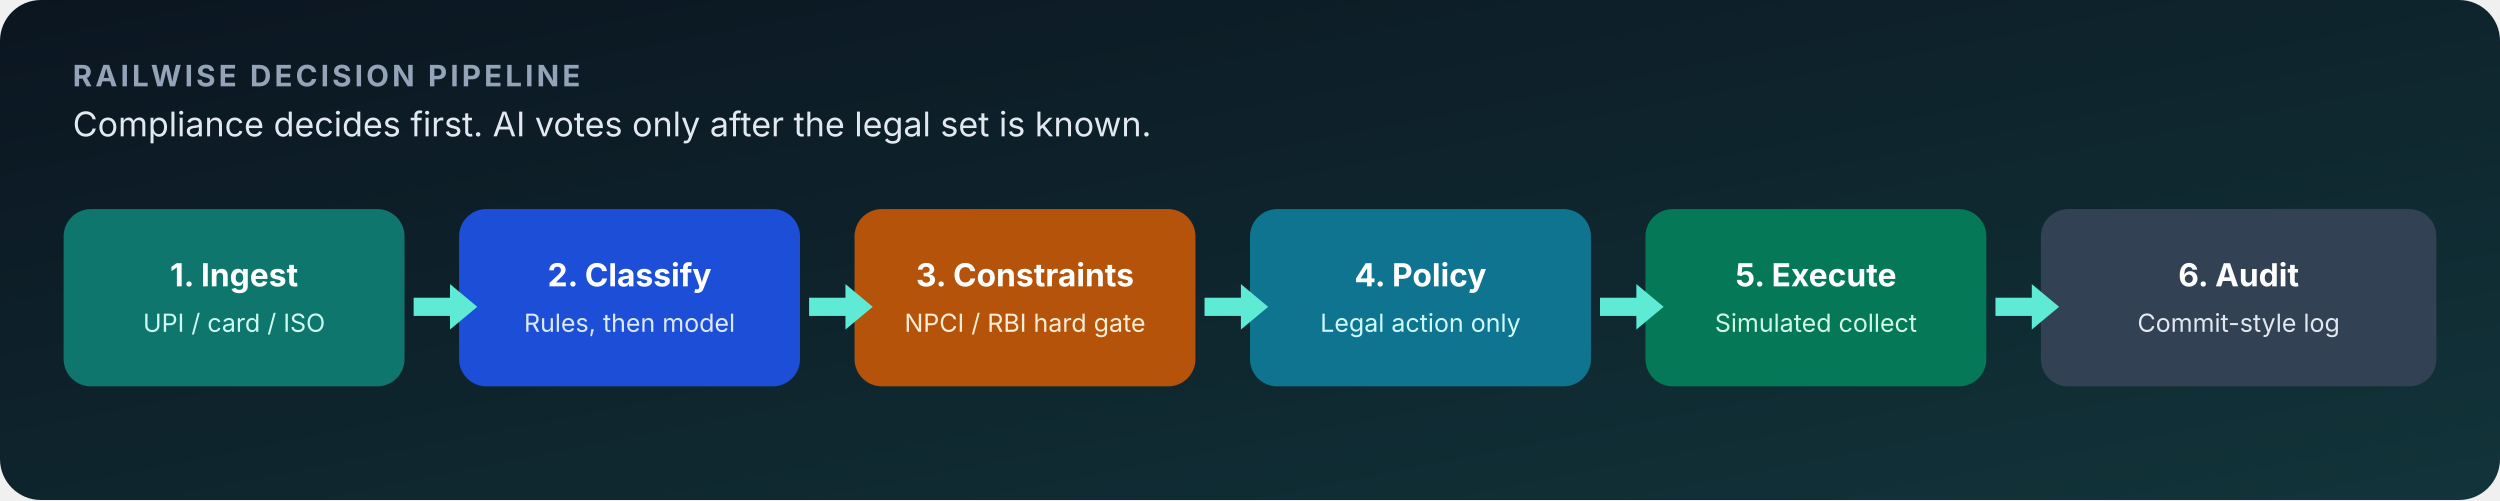
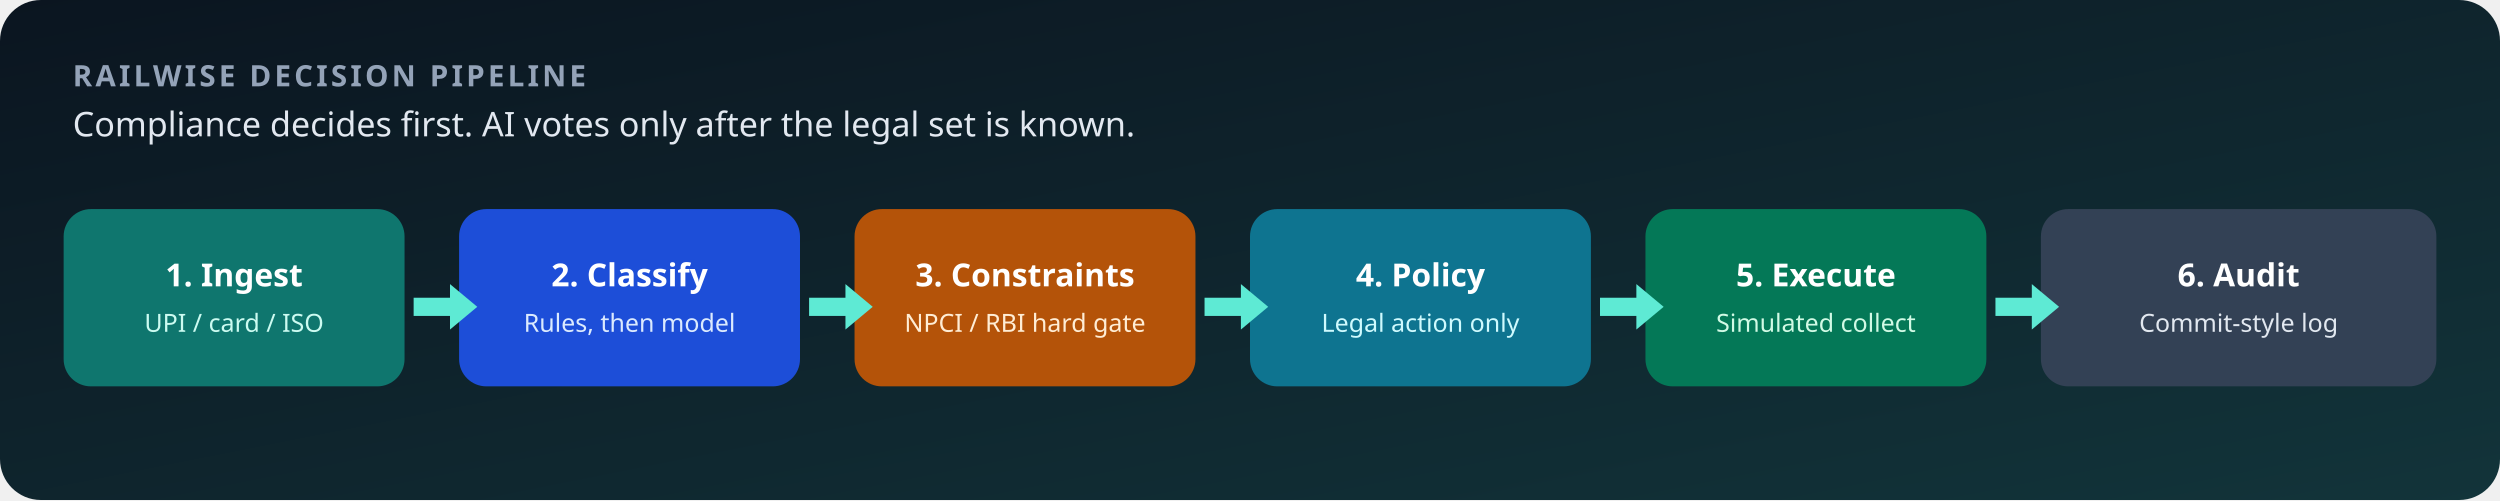
<svg xmlns="http://www.w3.org/2000/svg" viewBox="0 0 1100 220" role="img" aria-label="Railwise decision pipeline">
  <defs>
    <linearGradient id="bg" x1="0" y1="0" x2="1" y2="1">
      <stop offset="0%" stop-color="#0b1520" />
      <stop offset="100%" stop-color="#12343a" />
    </linearGradient>
  </defs>
  <rect width="1100" height="220" rx="18" fill="url(#bg)" />
-   <text x="32" y="38" fill="#94a3b8" font-family="Inter, system-ui, sans-serif" font-size="13" font-weight="700" letter-spacing="1.4">RAILWISE DECISION PIPELINE</text>
-   <text x="32" y="60" fill="#e2e8f0" font-family="Inter, system-ui, sans-serif" font-size="15">Compliance decides first. AI votes only after the legal set is known.</text>
-   <g font-family="Inter, system-ui, sans-serif" text-anchor="middle">
+   <text x="32" y="38" fill="#94a3b8" font-family="ui-sans-serif, system-ui, sans-serif" font-size="13" font-weight="700" letter-spacing="1.4">RAILWISE DECISION PIPELINE</text>
+   <text x="32" y="60" fill="#e2e8f0" font-family="ui-sans-serif, system-ui, sans-serif" font-size="15">Compliance decides first. AI votes only after the legal set is known.</text>
+   <g font-family="ui-sans-serif, system-ui, sans-serif" text-anchor="middle">
    <rect x="28" y="92" width="150" height="78" rx="12" fill="#0f766e" />
-     <text x="103" y="126" fill="#fff" font-size="14" font-weight="700">1. Ingest</text>
+     <text x="103" y="126" fill="#ffffff" font-size="14" font-weight="700">1. Ingest</text>
    <text x="103" y="146" fill="#ccfbf1" font-size="11">UPI / card / ISO</text>
    <rect x="202" y="92" width="150" height="78" rx="12" fill="#1d4ed8" />
-     <text x="277" y="126" fill="#fff" font-size="14" font-weight="700">2. Classify</text>
+     <text x="277" y="126" fill="#ffffff" font-size="14" font-weight="700">2. Classify</text>
    <text x="277" y="146" fill="#dbeafe" font-size="11">Rules, then model</text>
    <rect x="376" y="92" width="150" height="78" rx="12" fill="#b45309" />
-     <text x="451" y="126" fill="#fff" font-size="14" font-weight="700">3. Constraints</text>
+     <text x="451" y="126" fill="#ffffff" font-size="14" font-weight="700">3. Constraints</text>
    <text x="451" y="146" fill="#ffedd5" font-size="11">NPCI / RBI hard gate</text>
    <rect x="550" y="92" width="150" height="78" rx="12" fill="#0e7490" />
-     <text x="625" y="126" fill="#fff" font-size="14" font-weight="700">4. Policy</text>
+     <text x="625" y="126" fill="#ffffff" font-size="14" font-weight="700">4. Policy</text>
    <text x="625" y="146" fill="#cffafe" font-size="11">Legal action only</text>
    <rect x="724" y="92" width="150" height="78" rx="12" fill="#047857" />
-     <text x="799" y="126" fill="#fff" font-size="14" font-weight="700">5. Execute</text>
+     <text x="799" y="126" fill="#ffffff" font-size="14" font-weight="700">5. Execute</text>
    <text x="799" y="146" fill="#d1fae5" font-size="11">Simulated collect</text>
    <rect x="898" y="92" width="174" height="78" rx="12" fill="#334155" />
-     <text x="985" y="126" fill="#fff" font-size="14" font-weight="700">6. Audit</text>
+     <text x="985" y="126" fill="#ffffff" font-size="14" font-weight="700">6. Audit</text>
    <text x="985" y="146" fill="#e2e8f0" font-size="11">Commit-style log</text>
  </g>
  <g fill="#5eead4">
    <polygon points="182,131 198,131 198,125 210,135 198,145 198,139 182,139" />
    <polygon points="356,131 372,131 372,125 384,135 372,145 372,139 356,139" />
    <polygon points="530,131 546,131 546,125 558,135 546,145 546,139 530,139" />
    <polygon points="704,131 720,131 720,125 732,135 720,145 720,139 704,139" />
    <polygon points="878,131 894,131 894,125 906,135 894,145 894,139 878,139" />
  </g>
</svg>
